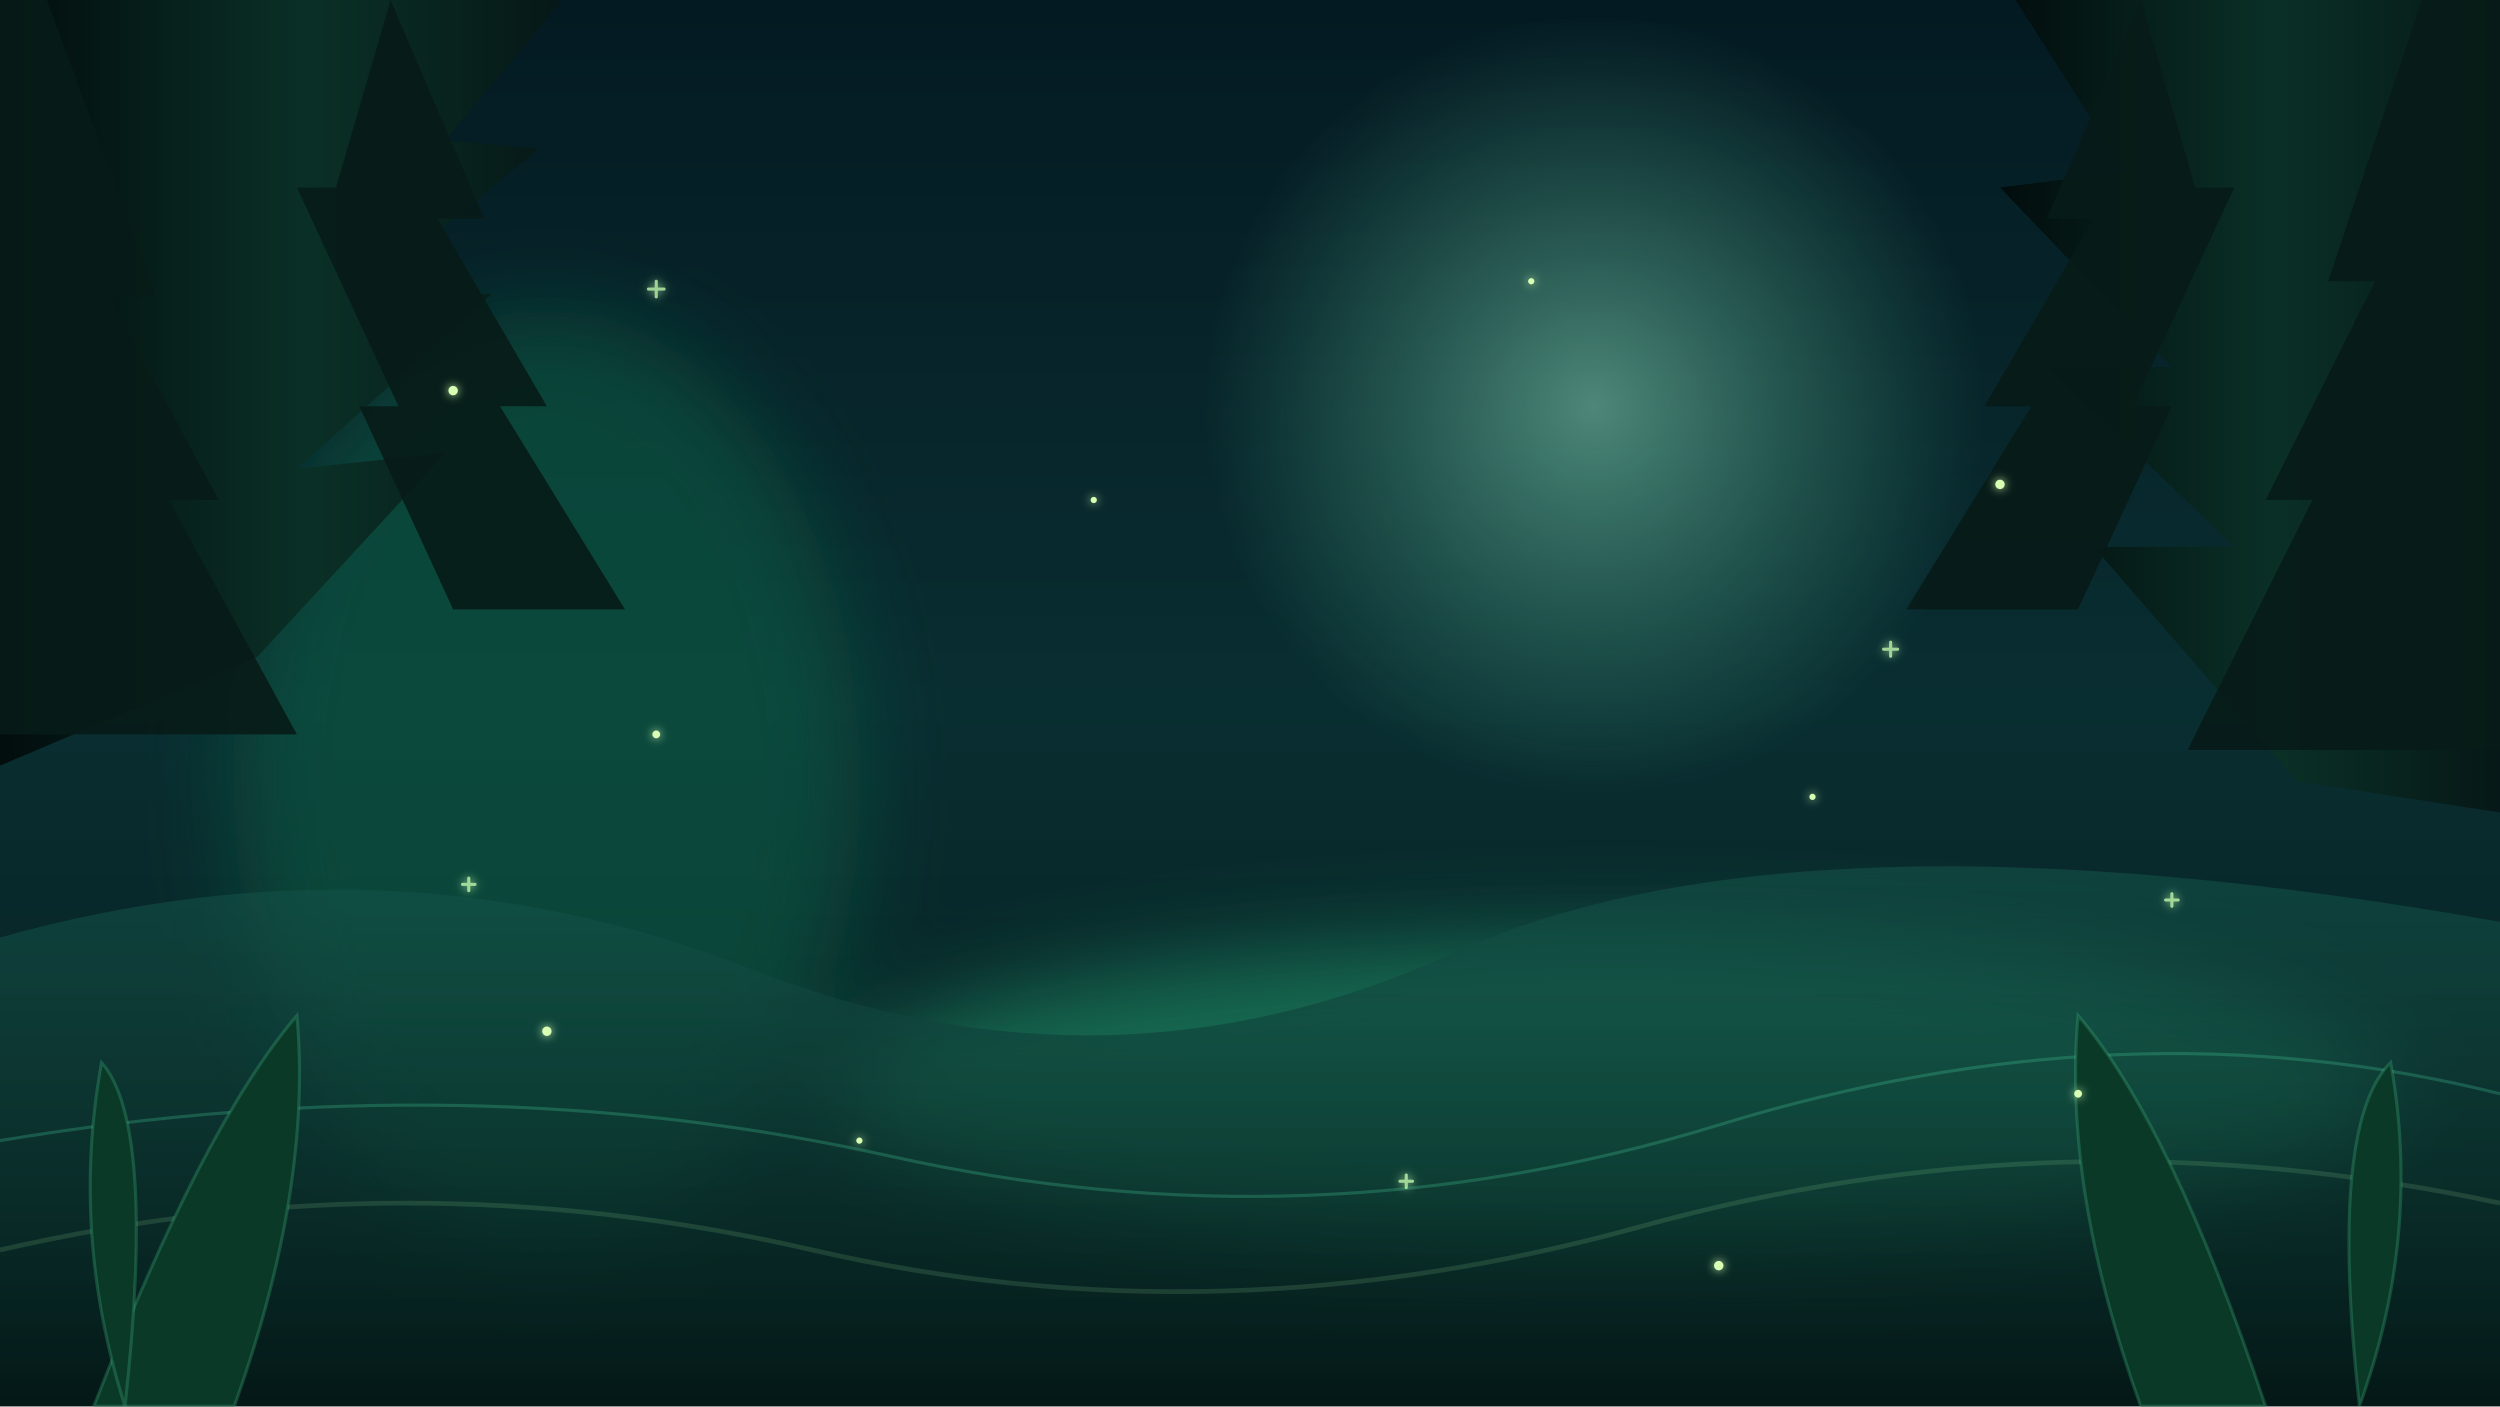
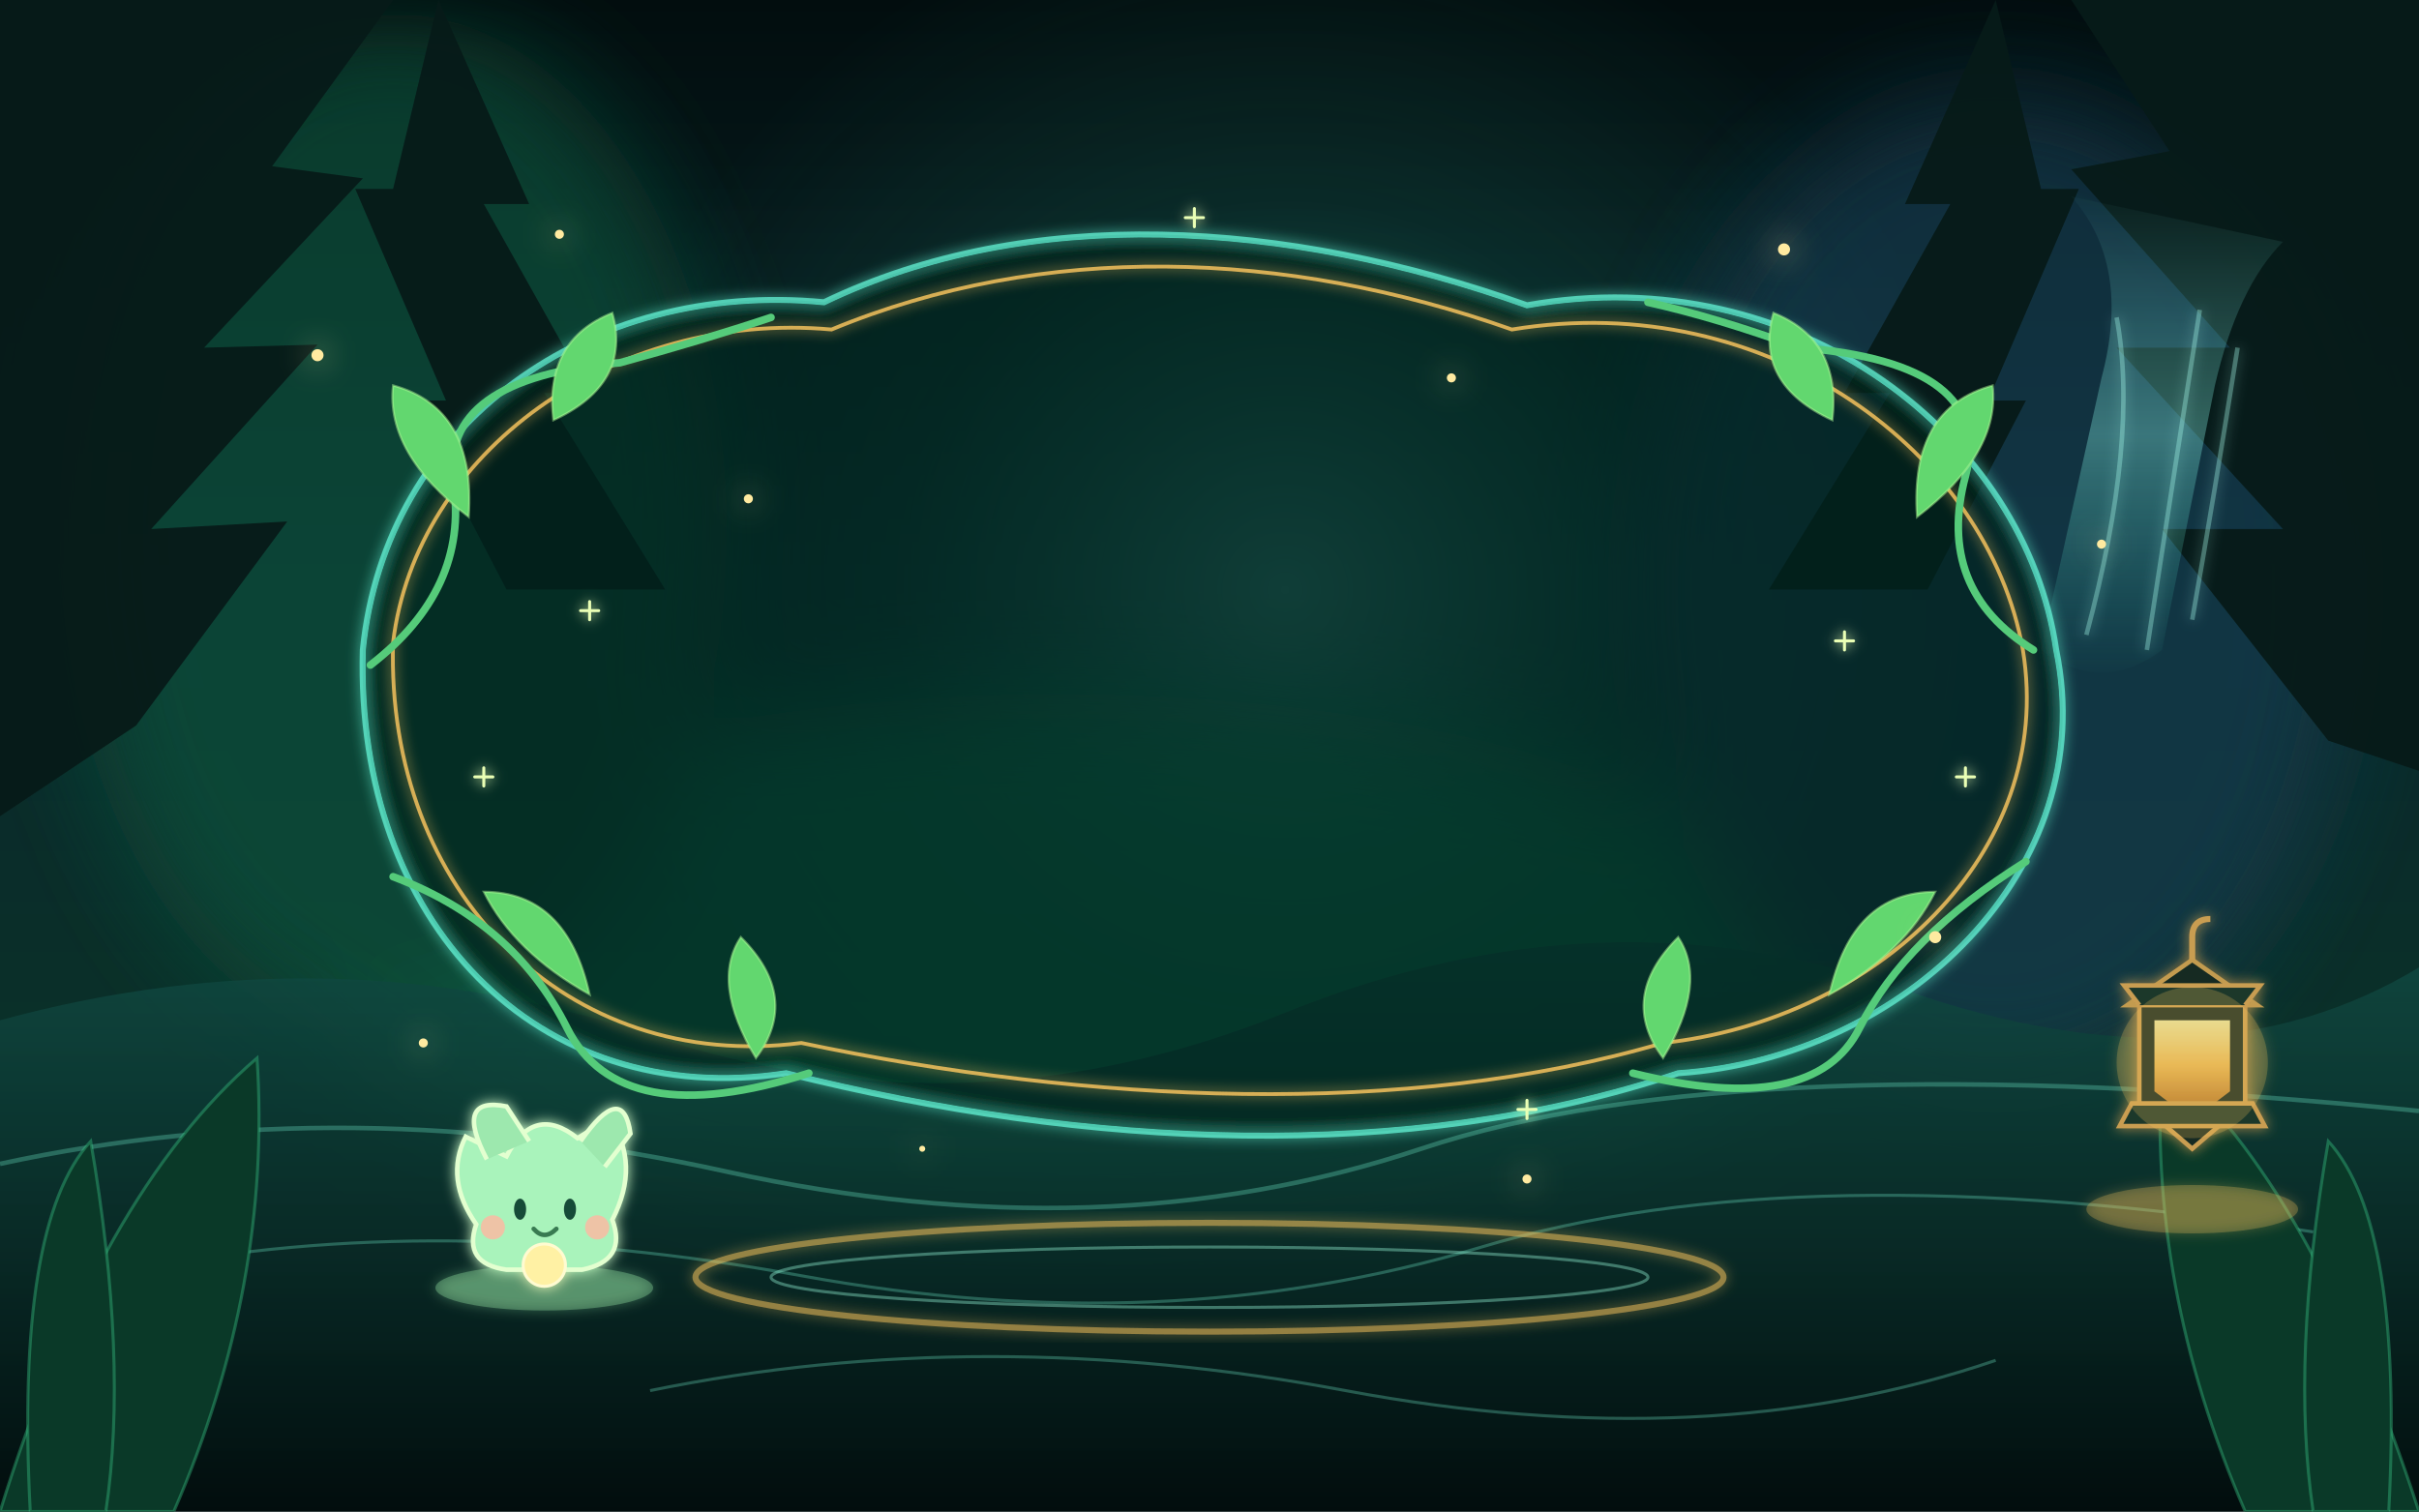
- <svg xmlns="http://www.w3.org/2000/svg" viewBox="0 0 1600 900" preserveAspectRatio="xMidYMid slice">
+ <svg xmlns="http://www.w3.org/2000/svg" viewBox="0 0 1600 1000" preserveAspectRatio="xMidYMid slice">
  <defs>
-     <linearGradient id="sky" x2="0" y2="1">
-       <stop stop-color="#041a22" />
-       <stop offset=".5" stop-color="#092e31" />
-       <stop offset="1" stop-color="#071c1b" />
+     <linearGradient id="night" x2="0" y2="1">
+       <stop stop-color="#020d0e" />
+       <stop offset=".38" stop-color="#09272b" />
+       <stop offset=".68" stop-color="#0a3029" />
+       <stop offset="1" stop-color="#031514" />
    </linearGradient>
-     <radialGradient id="moon">
-       <stop stop-color="#a5ffd9" stop-opacity=".45" />
-       <stop offset="1" stop-color="#65e9b4" stop-opacity="0" />
+     <radialGradient id="mist">
+       <stop stop-color="#69e8d5" stop-opacity=".42" />
+       <stop offset=".55" stop-color="#2ebc9b" stop-opacity=".12" />
+       <stop offset="1" stop-color="#2ebc9b" stop-opacity="0" />
    </radialGradient>
+     <linearGradient id="waterfall" x2="0" y2="1">
+       <stop stop-color="#83fff4" stop-opacity=".04" />
+       <stop offset=".5" stop-color="#8efff1" stop-opacity=".55" />
+       <stop offset="1" stop-color="#3ee9cb" stop-opacity=".02" />
+     </linearGradient>
    <linearGradient id="water" x2="0" y2="1">
-       <stop stop-color="#15554b" stop-opacity=".55" />
-       <stop offset="1" stop-color="#031716" stop-opacity=".9" />
+       <stop stop-color="#104b43" stop-opacity=".8" />
+       <stop offset="1" stop-color="#020d0d" />
    </linearGradient>
-     <linearGradient id="tree" x2="1" y2="0">
-       <stop stop-color="#020d0d" />
-       <stop offset=".55" stop-color="#0a3026" />
-       <stop offset="1" stop-color="#061817" />
+     <linearGradient id="bark" x2="1" y2="0">
+       <stop stop-color="#020909" />
+       <stop offset=".5" stop-color="#0a241b" />
+       <stop offset="1" stop-color="#061515" />
    </linearGradient>
-     <filter id="blur">
-       <feGaussianBlur stdDeviation="28" />
+     <linearGradient id="gold" x2="0" y2="1">
+       <stop stop-color="#fff9ae" />
+       <stop offset=".45" stop-color="#ffc75b" />
+       <stop offset="1" stop-color="#b56a20" />
+     </linearGradient>
+     <filter id="soft">
+       <feGaussianBlur stdDeviation="34" />
    </filter>
    <filter id="glow">
-       <feGaussianBlur stdDeviation="3" result="b" />
+       <feGaussianBlur stdDeviation="4" result="blur" />
      <feMerge>
-         <feMergeNode in="b" />
+         <feMergeNode in="blur" />
+         <feMergeNode in="SourceGraphic" />
+       </feMerge>
+     </filter>
+     <filter id="glow2">
+       <feGaussianBlur stdDeviation="10" result="blur" />
+       <feMerge>
+         <feMergeNode in="blur" />
        <feMergeNode in="SourceGraphic" />
      </feMerge>
    </filter>
  </defs>
-   <rect width="1600" height="900" fill="url(#sky)" />
-   <circle cx="1020" cy="260" r="250" fill="url(#moon)" />
-   <g opacity=".45" filter="url(#blur)">
-     <ellipse cx="1030" cy="700" rx="500" ry="100" fill="#26b981" />
-     <ellipse cx="350" cy="500" rx="200" ry="300" fill="#0b6a4b" />
+   <rect width="1600" height="1000" fill="url(#night)" />
+   <circle cx="850" cy="390" r="470" fill="url(#mist)" />
+   <g filter="url(#soft)" opacity=".62">
+     <ellipse cx="700" cy="640" rx="500" ry="180" fill="#0b7d57" />
+     <ellipse cx="1320" cy="390" rx="240" ry="330" fill="#163d53" />
+     <ellipse cx="260" cy="350" rx="220" ry="340" fill="#0b563c" />
  </g>
-   <path d="M0 0H360L285 90 345 95 230 190 315 188 190 300 285 290 165 420 0 490Z" fill="url(#tree)" />
-   <path d="M1600 0H1290L1360 110 1280 120 1390 235 1310 235 1430 350 1340 350 1470 500 1600 520Z" fill="url(#tree)" />
-   <g fill="#071b17" opacity=".9">
-     <path d="M30 0L100 190H70L140 320H108L190 470H0V0Z" />
-     <path d="M1550 0L1490 180H1520L1450 320H1480L1400 480H1600V0Z" />
-     <path d="M250 0L310 140H280L350 260H320L400 390H290L230 260H255L190 120H215Z" />
-     <path d="M1370 0L1310 140H1340L1270 260H1300L1220 390H1330L1390 260H1365L1430 120H1405Z" />
+   <g fill="#061a18" opacity=".95">
+     <path d="M0 0H260L180 110 240 118 135 230 210 228 100 350 190 345 90 480 0 540Z" />
+     <path d="M1600 0H1370L1435 100 1370 112 1475 230 1400 230 1510 350 1430 350 1540 490 1600 510Z" />
+     <path d="M290 0L350 135H320L390 260H360L440 390H335L270 265H295L235 125H260Z" />
+     <path d="M1320 0L1260 135H1290L1220 260H1250L1170 390H1275L1340 265H1315L1375 125H1350Z" />
  </g>
-   <path d="M0 600Q250 530 480 620T930 610T1600 590V900H0Z" fill="url(#water)" />
-   <path d="M0 730Q300 680 570 740T1100 720T1600 700" fill="none" stroke="#51e5ad" stroke-opacity=".23" stroke-width="2" />
-   <path d="M0 800Q260 740 520 800T1050 785T1600 770" fill="none" stroke="#b7ffb0" stroke-opacity=".13" stroke-width="3" />
-   <g fill="#0a3928" stroke="#56dc9e" stroke-opacity=".22" stroke-width="2">
-     <path d="M60 900Q130 720 190 650Q200 760 150 900Z" />
-     <path d="M80 900Q100 720 65 680Q45 790 80 900Z" />
-     <path d="M1450 900Q1390 720 1330 650Q1320 760 1370 900Z" />
-     <path d="M1510 900Q1490 720 1530 680Q1550 790 1510 900Z" />
+   <path d="M1370 130Q1410 175 1390 250L1350 430Q1390 460 1430 430L1465 255Q1480 190 1510 160Z" fill="url(#waterfall)" opacity=".6" />
+   <path d="M1400 210Q1415 290 1380 420M1455 205Q1440 300 1420 430M1480 230Q1465 325 1450 410" fill="none" stroke="#a7fff2" stroke-opacity=".34" stroke-width="3" filter="url(#glow)" />
+   <path d="M0 675Q220 615 430 685T850 670T1260 655T1600 640V1000H0Z" fill="url(#water)" />
+   <g fill="none" stroke="#7affdc" stroke-opacity=".28">
+     <path d="M0 770Q230 720 480 775T940 760T1600 735" stroke-width="3" />
+     <path d="M90 840Q290 800 530 844T980 825T1530 815" stroke-width="2" />
+     <path d="M430 920Q650 875 890 920T1320 900" stroke-width="2" />
  </g>
-   <g fill="#d8ffb3" filter="url(#glow)">
-     <circle cx="290" cy="250" r="3" />
-     <circle cx="420" cy="470" r="2.5" />
-     <circle cx="1280" cy="310" r="3" />
-     <circle cx="1160" cy="510" r="2" />
-     <circle cx="350" cy="660" r="3" />
-     <circle cx="1330" cy="700" r="2.5" />
-     <circle cx="980" cy="180" r="2" />
-     <circle cx="700" cy="320" r="2" />
-     <circle cx="550" cy="730" r="2" />
-     <circle cx="1100" cy="810" r="3" />
+   <ellipse cx="800" cy="845" rx="340" ry="36" fill="none" stroke="#ffc75c" stroke-opacity=".48" stroke-width="4" filter="url(#glow)" />
+   <ellipse cx="800" cy="845" rx="290" ry="20" fill="none" stroke="#9dffdf" stroke-opacity=".38" stroke-width="2" />
+   <g fill="#0a3928" stroke="#3acb8a" stroke-opacity=".38" stroke-width="2">
+     <path d="M0 1000Q65 790 170 700Q180 850 115 1000Z" />
+     <path d="M20 1000Q10 810 60 755Q85 900 70 1000Z" />
+     <path d="M1600 1000Q1530 785 1430 700Q1420 850 1485 1000Z" />
+     <path d="M1580 1000Q1590 810 1540 755Q1515 900 1530 1000Z" />
  </g>
-   <g stroke="#c6ffb0" stroke-width="2" stroke-linecap="round" fill="none" opacity=".8" filter="url(#glow)">
-     <path d="M420 190l0 -10m-5 5h10" />
-     <path d="M1210 420l0 -9m-4.5 4.5h9" />
-     <path d="M300 570l0 -8m-4 4h8" />
-     <path d="M1390 580l0 -8m-4 4h8" />
-     <path d="M900 760l0 -8m-4 4h8" />
+   <g transform="translate(1450 640)" filter="url(#glow)">
+     <ellipse cx="0" cy="160" rx="70" ry="16" fill="#ffc95d" opacity=".25" />
+     <path d="M-43 25L0 -5 43 25Z" fill="#162b21" stroke="#c39b50" stroke-width="3" />
+     <path d="M-35 25H35V90L0 120 -35 90Z" fill="#152b22" stroke="#c99d51" stroke-width="3" />
+     <path d="M-25 35H25V82L0 101 -25 82Z" fill="url(#gold)" opacity=".88" />
+     <path d="M-35 25L-45 12H45L35 25M-40 90H40L48 105H-48Z" fill="#1d382b" stroke="#c99d51" stroke-width="3" />
+     <path d="M0 -5V-20Q0 -32 12 -32" fill="none" stroke="#c99d51" stroke-width="4" />
+     <circle cx="0" cy="63" r="50" fill="#ffc95d" opacity=".22" />
+   </g>
+   <path d="M240 430C255 280 390 185 545 200C680 135 850 145 1010 202C1190 170 1340 290 1360 430C1390 575 1260 700 1110 710C930 770 720 760 520 710C355 735 235 610 240 430Z" fill="#03231d" fill-opacity=".43" stroke="#67ffe0" stroke-opacity=".68" stroke-width="4" filter="url(#glow)" />
+   <path d="M260 425C275 300 405 205 550 218C690 160 850 165 1000 218C1170 190 1315 300 1338 430C1360 565 1240 675 1100 690C930 740 720 730 530 690C375 710 255 590 260 425Z" fill="none" stroke="#ffc85e" stroke-opacity=".8" stroke-width="2.5" filter="url(#glow)" />
+   <g fill="none" stroke="#55cb7a" stroke-width="5" stroke-linecap="round">
+     <path d="M245 440Q310 390 300 320T410 240Q465 225 510 210" />
+     <path d="M1345 430Q1280 390 1300 315T1190 230Q1135 210 1090 200" />
+     <path d="M260 580Q340 610 375 680T535 710" />
+     <path d="M1340 570Q1260 620 1230 680T1080 710" />
+   </g>
+   <g fill="#62d76f" stroke="#b7ff9a" stroke-opacity=".45" stroke-width="1.5">
+     <path d="M310 342Q255 300 260 255Q315 270 310 342Z" />
+     <path d="M366 278Q360 225 405 207Q418 254 366 278Z" />
+     <path d="M1268 342Q1323 300 1318 255Q1263 270 1268 342Z" />
+     <path d="M1212 278Q1218 225 1173 207Q1160 254 1212 278Z" />
+     <path d="M390 658Q340 630 320 590Q375 590 390 658Z" />
+     <path d="M1210 658Q1260 630 1280 590Q1225 590 1210 658Z" />
+     <path d="M500 700Q470 650 490 620Q530 660 500 700Z" />
+     <path d="M1100 700Q1130 650 1110 620Q1070 660 1100 700Z" />
+   </g>
+   <g fill="#ffeaa0" filter="url(#glow2)">
+     <circle cx="210" cy="235" r="4" />
+     <circle cx="370" cy="155" r="3" />
+     <circle cx="495" cy="330" r="3" />
+     <circle cx="1180" cy="165" r="4" />
+     <circle cx="1390" cy="360" r="3" />
+     <circle cx="1280" cy="620" r="4" />
+     <circle cx="280" cy="690" r="3" />
+     <circle cx="1010" cy="780" r="3" />
+     <circle cx="610" cy="760" r="2" />
+     <circle cx="960" cy="250" r="3" />
+   </g>
+   <g stroke="#eaffb5" stroke-width="2" stroke-linecap="round" filter="url(#glow)" fill="none">
+     <path d="M390 410v-12m-6 6h12" />
+     <path d="M1220 430v-12m-6 6h12" />
+     <path d="M320 520v-12m-6 6h12" />
+     <path d="M1300 520v-12m-6 6h12" />
+     <path d="M790 150v-12m-6 6h12" />
+     <path d="M1010 740v-12m-6 6h12" />
+   </g>
+   <g transform="translate(360 770)" filter="url(#glow)">
+     <ellipse cx="0" cy="82" rx="72" ry="15" fill="#a8ffb5" opacity=".3" />
+     <path d="M-45 40Q-66 10 -52 -18L-25 -5Q-7 -40 22 -17L43 -30Q64 0 45 37Q55 64 25 70H-25Q-54 66 -45 40Z" fill="#a9f3bb" stroke="#e3ffd0" stroke-width="3" />
+     <path d="M-38 -3Q-60 -45 -25 -38L-10 -15M24 -15Q52 -55 57 -20L40 2" fill="#9de8ae" stroke="#e3ffd0" stroke-width="3" />
+     <ellipse cx="-16" cy="30" rx="4" ry="7" fill="#194b38" />
+     <ellipse cx="17" cy="30" rx="4" ry="7" fill="#194b38" />
+     <path d="M-7 43Q0 51 8 43" fill="none" stroke="#397a51" stroke-width="3" stroke-linecap="round" />
+     <circle cx="-34" cy="42" r="8" fill="#ffb6a1" opacity=".8" />
+     <circle cx="35" cy="42" r="8" fill="#ffb6a1" opacity=".8" />
+     <circle cx="0" cy="67" r="14" fill="#fff1a4" stroke="#fffbd1" stroke-width="2" />
  </g>
</svg>
